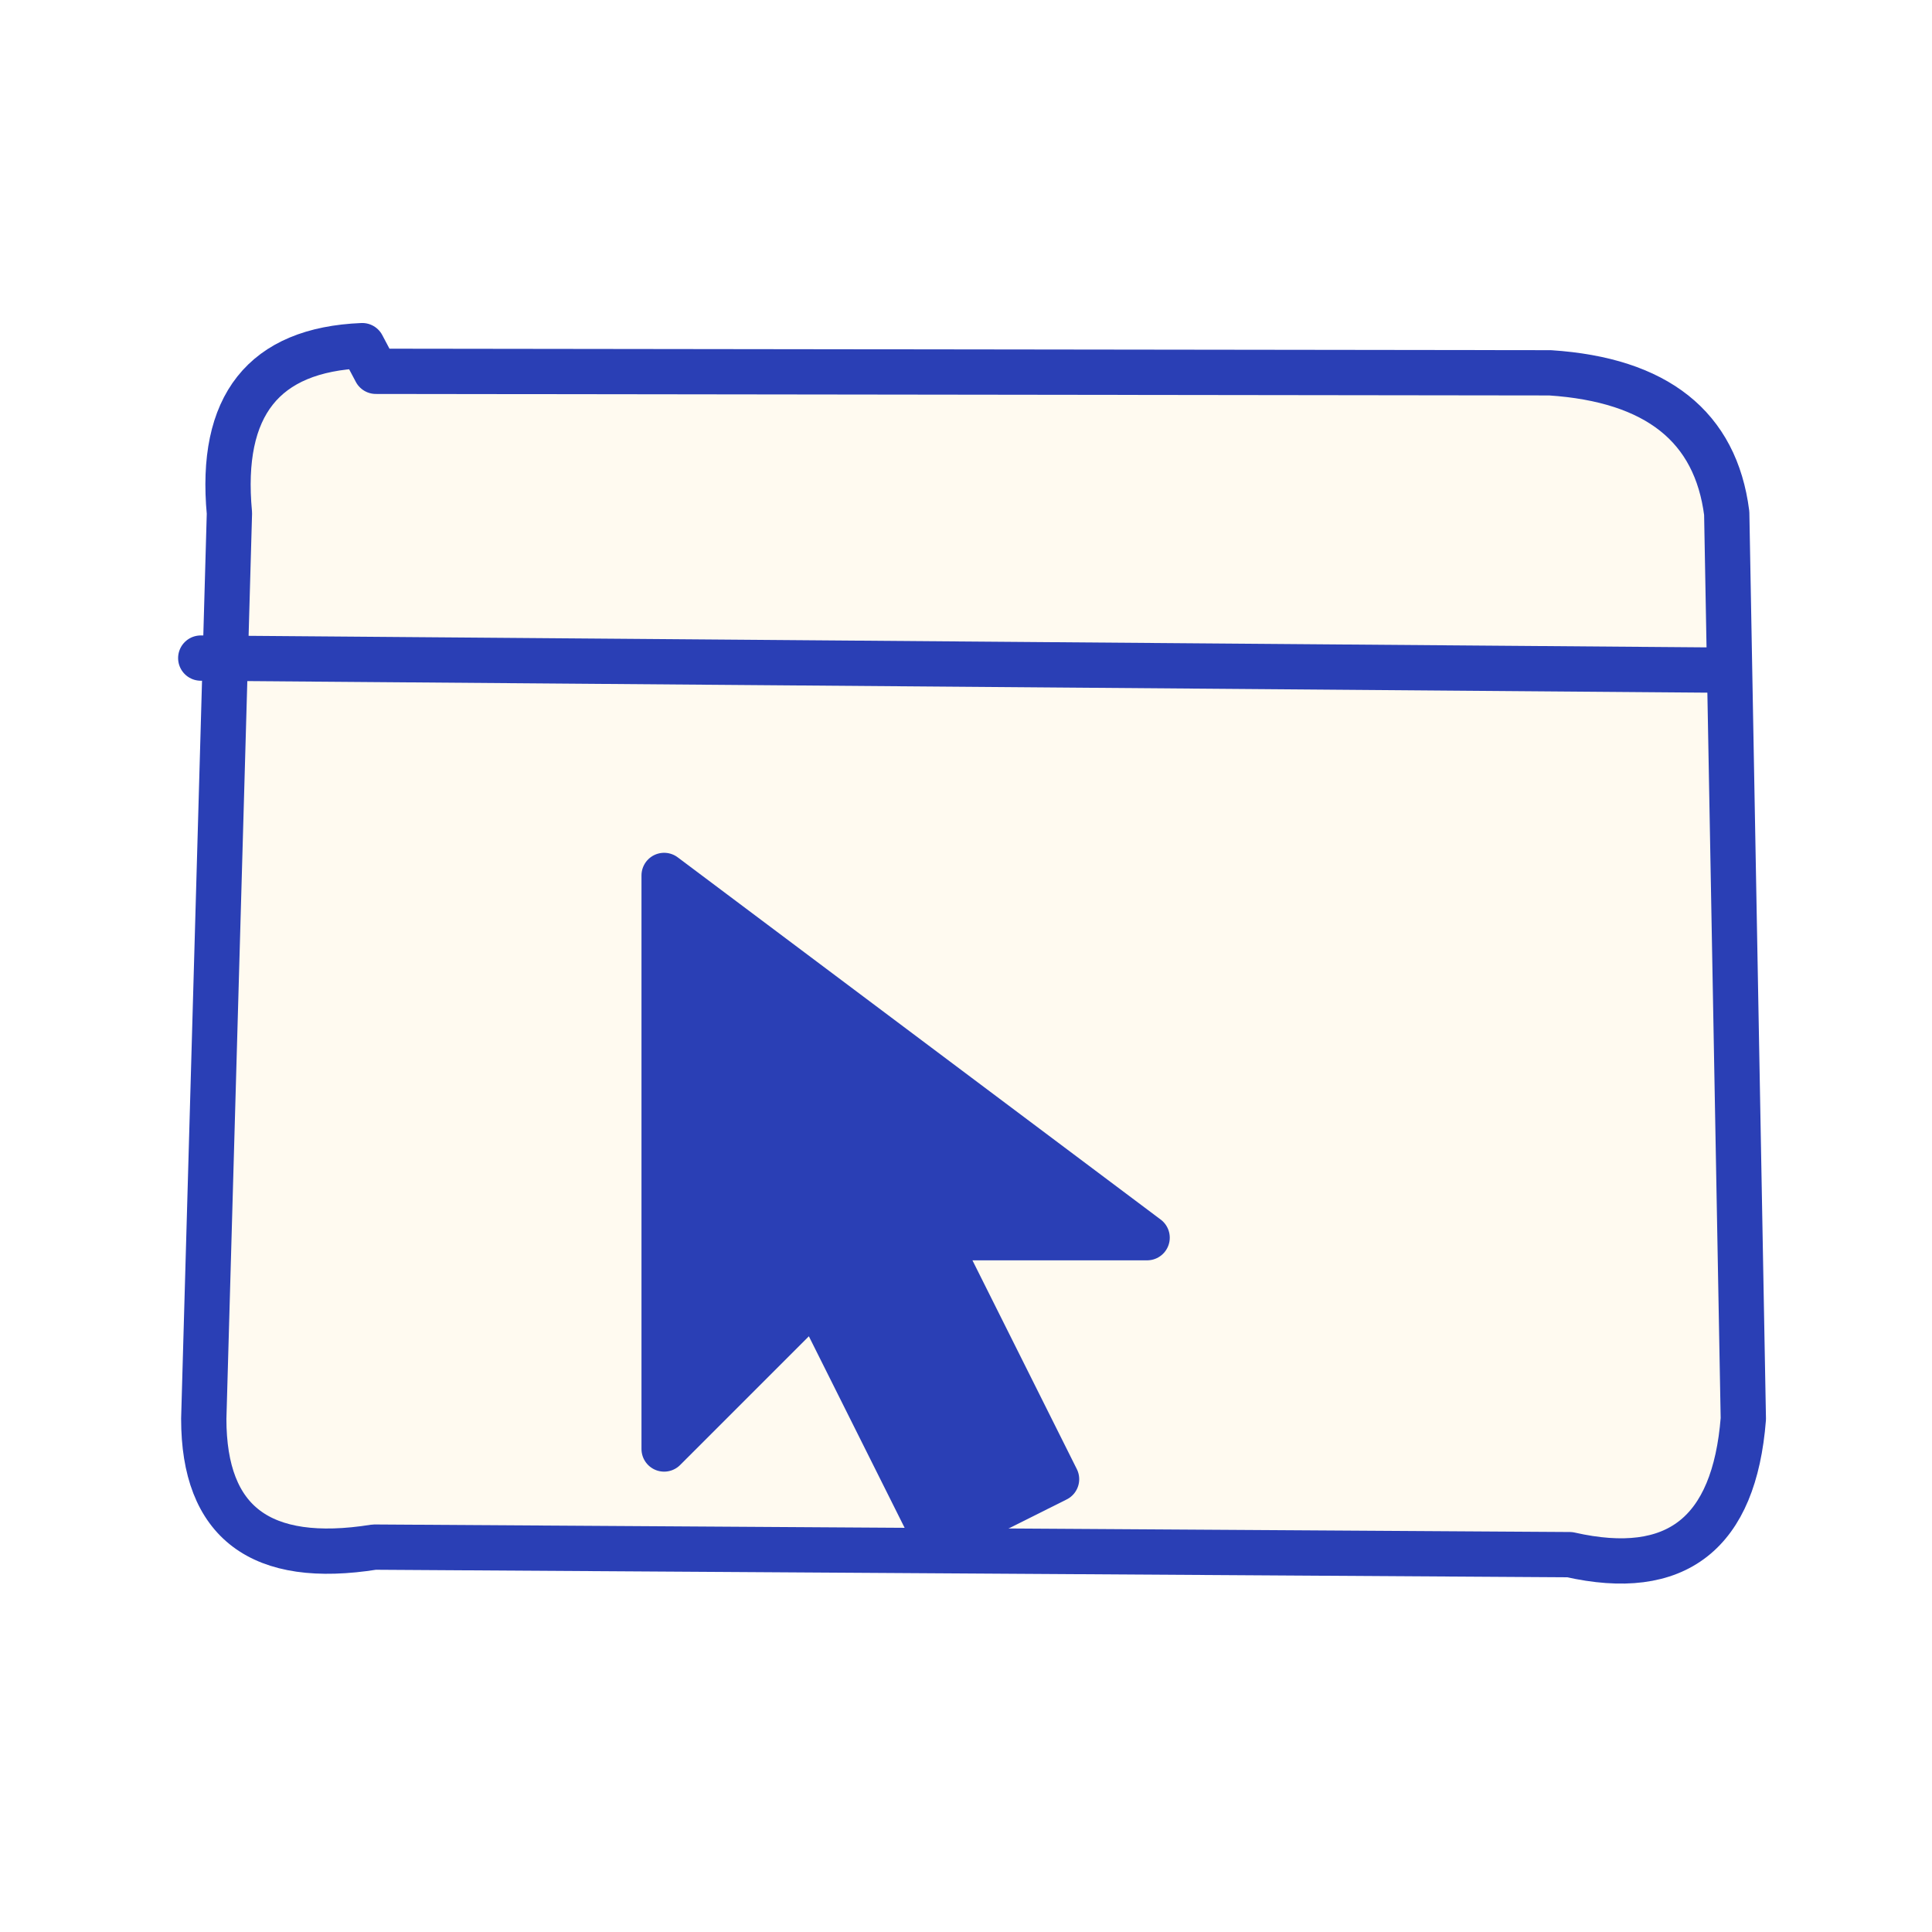
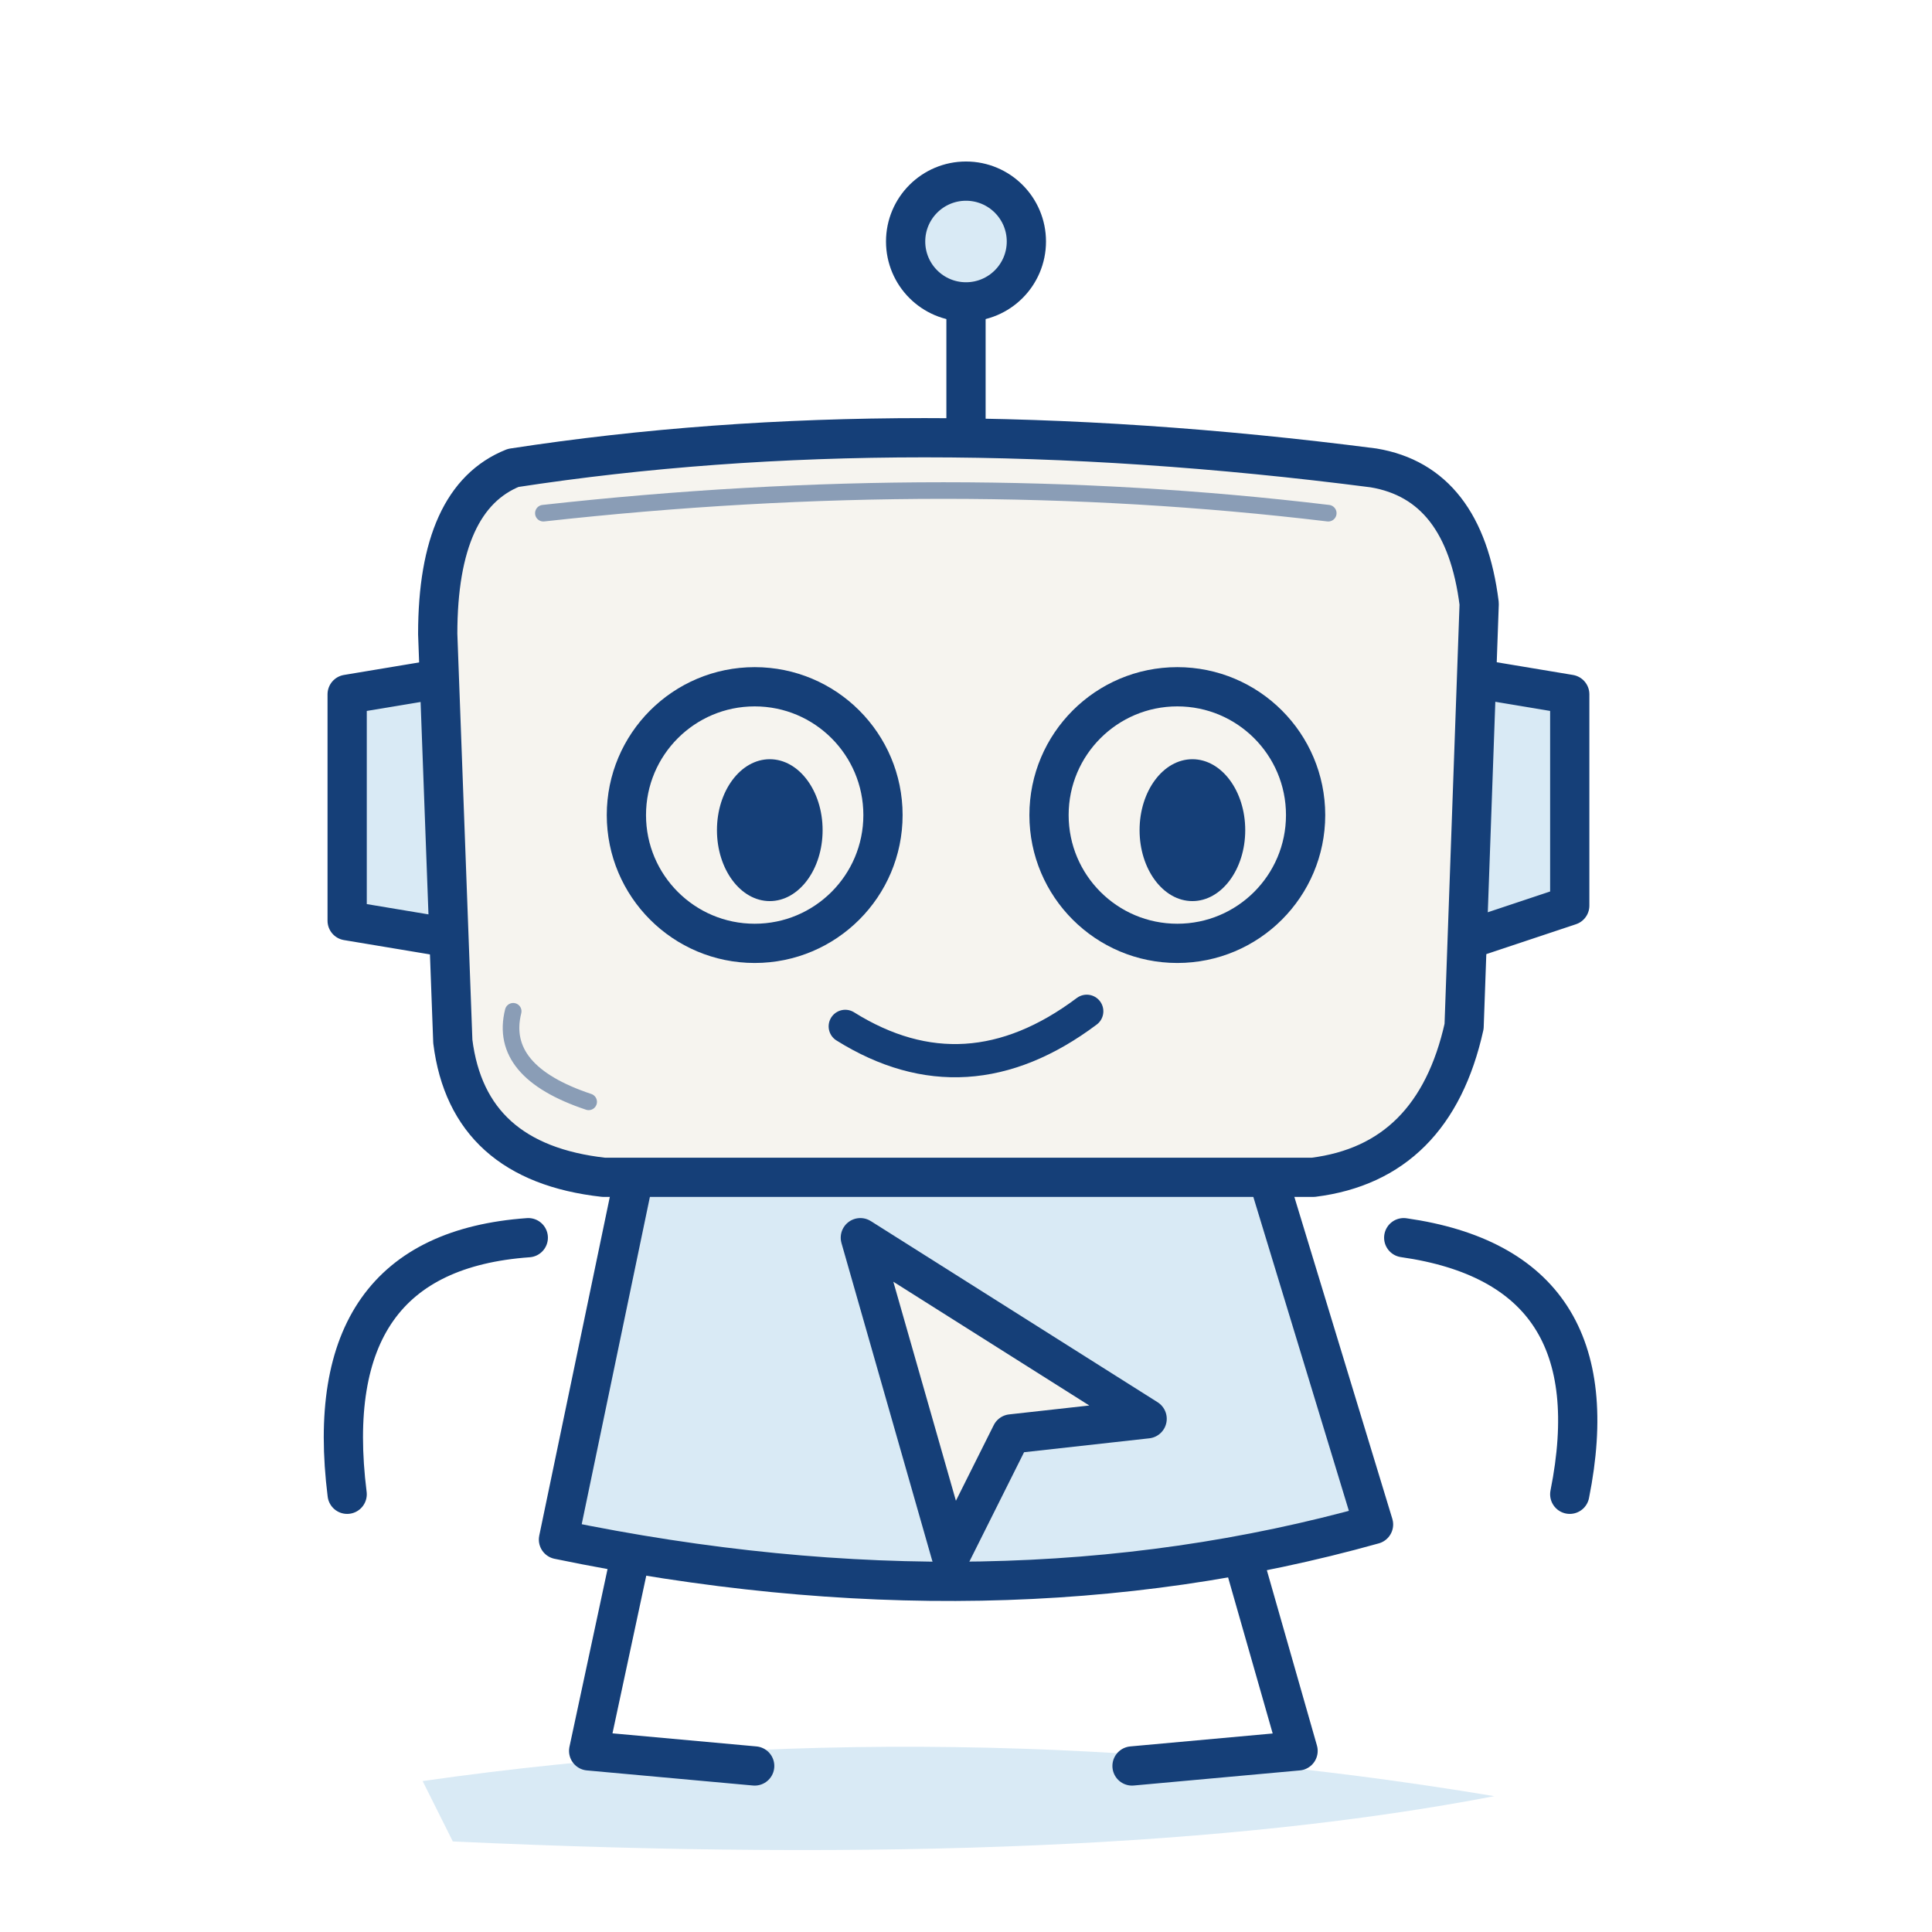
- <svg xmlns="http://www.w3.org/2000/svg" viewBox="0 0 128 128" role="img" aria-label="Cursor" fill="none" stroke="#2a3fb5" stroke-width="3" stroke-linecap="round" stroke-linejoin="round">
-   <path d="M24.9 24.6 L102.7 24.7 Q113.3 25.4 114.4 34.0 L115.5 94.0 Q114.6 105.4 104.0 103.0 L24.8 102.5 Q13.5 104.3 13.5 94.0 L15.2 34.0 Q14.2 23.3 24.0 22.9Z" fill="#fffaf0" />
-   <path d="M13.3 43.6 L114.3 44.4" />
-   <path d="M44 58 L44 96 L54 86 L62 102 L70 98 L62 82 L76 82Z" fill="#2a3fb5" />
+ <svg xmlns="http://www.w3.org/2000/svg" viewBox="0 0 128 128" width="128" height="128" role="img" aria-labelledby="cursor-title cursor-desc">
+   <g stroke="#153F78" stroke-width="2.6" stroke-linecap="round" stroke-linejoin="round">
+     <path d="M28 118 Q63 113 99 119 Q73 124 30 122" fill="#D9EAF5" stroke-width="0" />
+     <path d="M42 102 39 116 50 117 M82 102 86 116 75 117 M35 82 Q21 83 23 99 M93 82 Q107 84 104 99" fill="none" stroke-width="2.6" />
+     <path d="M42 78 Q62 74 84 78 L91 101 Q66 108 37 102 Z" fill="#D9EAF5" stroke-width="2.6" />
+     <path d="M29 45 23 46 23 61 29 62 M98 45 104 46 104 60 98 62" fill="#D9EAF5" stroke-width="2.6" />
+     <path d="M34 31 Q60 27 91 31 Q97 32 98 40 L97 68 Q95 77 87 78 L40 78 Q31 77 30 69 L29 42 Q29 33 34 31" fill="#F6F4EF" stroke-width="2.6" />
+     <path d="M36 34 Q63 31 88 34 M34 67 Q33 71 39 73" fill="none" stroke-width="1.1" opacity=".48" />
+     <g id="eyes">
+       <circle cx="50" cy="54" r="8.5" fill="#F6F4EF" />
+       <circle cx="78" cy="54" r="8.5" fill="#F6F4EF" />
+       <g id="pupil-left" fill="#153F78" stroke="none">
+         <ellipse cx="51" cy="55" rx="3.5" ry="4.7" />
+       </g>
+       <g id="pupil-right" fill="#153F78" stroke="none">
+         <ellipse cx="79" cy="55" rx="3.5" ry="4.7" />
+       </g>
+     </g>
+     <path d="M56 68 Q64 73 72 67" fill="none" stroke-width="2.2" />
+     <path d="M64 29 64 20" fill="none" stroke-width="2.6" />
+     <circle cx="64" cy="16" r="4" fill="#D9EAF5" />
+     <path d="M57 82 76 94 67 95 63 103 Z" fill="#F6F4EF" stroke-width="2.6" />
+   </g>
</svg>
